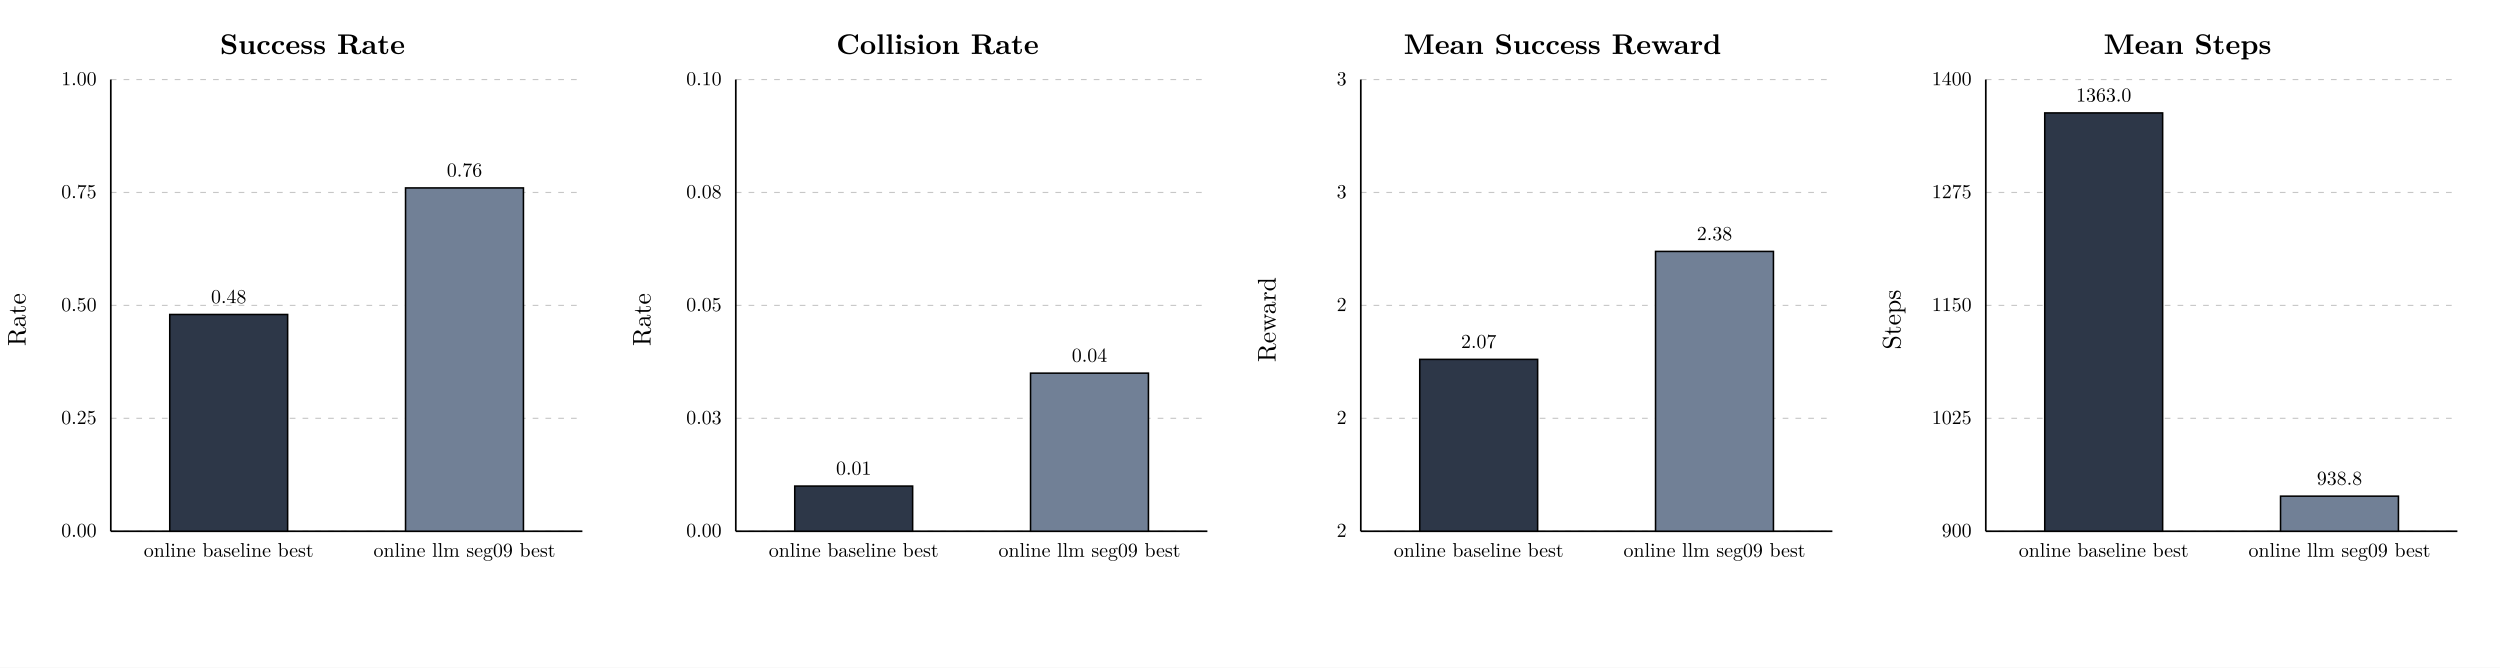
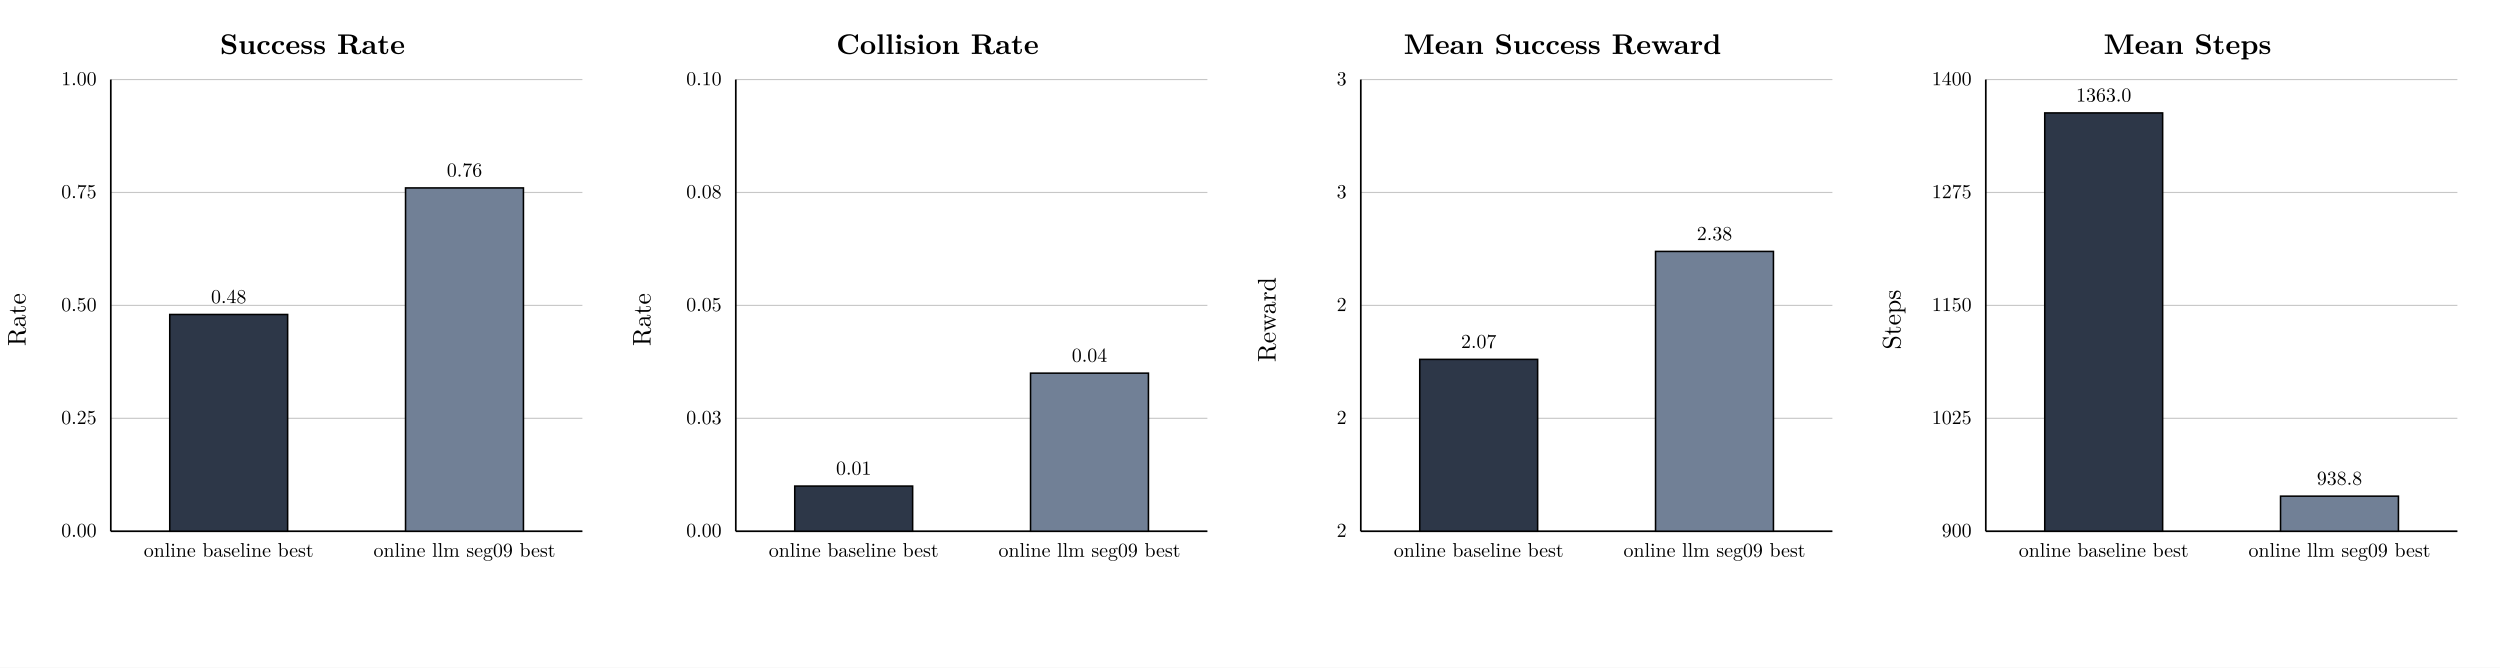
<svg xmlns="http://www.w3.org/2000/svg" width="1760" height="470" viewBox="0 0 1760 470">
  <style>
  .bg { fill: #ffffff; }
  .title { font-family: 'CMU Serif', 'Computer Modern Serif', 'Latin Modern Roman', 'Times New Roman', serif; font-size: 20px; font-weight: 700; }
  .label { font-family: 'CMU Serif', 'Computer Modern Serif', 'Latin Modern Roman', 'Times New Roman', serif; font-size: 18px; }
  .tick { font-family: 'CMU Serif', 'Computer Modern Serif', 'Latin Modern Roman', 'Times New Roman', serif; font-size: 14px; }
  .value { font-family: 'CMU Serif', 'Computer Modern Serif', 'Latin Modern Roman', 'Times New Roman', serif; font-size: 14px; }
  .axis { stroke: #000000; stroke-width: 1.2; }
-   .grid { stroke: #000000; stroke-width: 0.8; stroke-dasharray: 4 5; opacity: 0.22; }
+   .grid { stroke: #000000; stroke-width: 0.8; opacity: 0.22; }
</style>
  <rect class="bg" x="0" y="0" width="1760" height="470" />
  <text x="220.0" y="38" text-anchor="middle" class="title">Success Rate</text>
  <text x="18" y="225.0" transform="rotate(-90 18,225.0)" text-anchor="middle" class="label">Rate</text>
  <line x1="78" y1="374" x2="410" y2="374" class="axis" />
  <line x1="78" y1="56" x2="78" y2="374" class="axis" />
  <line x1="78" y1="374.0" x2="410" y2="374.0" class="grid" />
  <text x="68" y="378.0" text-anchor="end" class="tick">0.00</text>
  <line x1="78" y1="294.5" x2="410" y2="294.5" class="grid" />
  <text x="68" y="298.5" text-anchor="end" class="tick">0.25</text>
  <line x1="78" y1="215.0" x2="410" y2="215.0" class="grid" />
  <text x="68" y="219.0" text-anchor="end" class="tick">0.50</text>
  <line x1="78" y1="135.5" x2="410" y2="135.5" class="grid" />
  <text x="68" y="139.5" text-anchor="end" class="tick">0.75</text>
  <line x1="78" y1="56.0" x2="410" y2="56.0" class="grid" />
  <text x="68" y="60.0" text-anchor="end" class="tick">1.00</text>
  <rect x="119.5" y="221.4" width="83.0" height="152.6" fill="#2d3748" stroke="#000000" stroke-width="1.1" />
  <text x="161.0" y="213.4" text-anchor="middle" class="value">0.48</text>
  <text x="161.0" y="392.0" text-anchor="middle" class="tick">online baseline best</text>
  <rect x="285.5" y="132.3" width="83.0" height="241.7" fill="#718096" stroke="#000000" stroke-width="1.1" />
  <text x="327.0" y="124.3" text-anchor="middle" class="value">0.76</text>
  <text x="327.0" y="392.0" text-anchor="middle" class="tick">online llm seg09 best</text>
  <text x="660.0" y="38" text-anchor="middle" class="title">Collision Rate</text>
  <text x="458" y="225.0" transform="rotate(-90 458,225.0)" text-anchor="middle" class="label">Rate</text>
  <line x1="518" y1="374" x2="850" y2="374" class="axis" />
  <line x1="518" y1="56" x2="518" y2="374" class="axis" />
  <line x1="518" y1="374.0" x2="850" y2="374.0" class="grid" />
  <text x="508" y="378.0" text-anchor="end" class="tick">0.00</text>
  <line x1="518" y1="294.5" x2="850" y2="294.5" class="grid" />
  <text x="508" y="298.5" text-anchor="end" class="tick">0.03</text>
  <line x1="518" y1="215.0" x2="850" y2="215.0" class="grid" />
  <text x="508" y="219.0" text-anchor="end" class="tick">0.05</text>
  <line x1="518" y1="135.5" x2="850" y2="135.5" class="grid" />
  <text x="508" y="139.5" text-anchor="end" class="tick">0.08</text>
  <line x1="518" y1="56.0" x2="850" y2="56.0" class="grid" />
  <text x="508" y="60.0" text-anchor="end" class="tick">0.10</text>
  <rect x="559.5" y="342.2" width="83.0" height="31.8" fill="#2d3748" stroke="#000000" stroke-width="1.1" />
  <text x="601.0" y="334.2" text-anchor="middle" class="value">0.01</text>
  <text x="601.0" y="392.0" text-anchor="middle" class="tick">online baseline best</text>
  <rect x="725.5" y="262.7" width="83.0" height="111.3" fill="#718096" stroke="#000000" stroke-width="1.1" />
  <text x="767.0" y="254.7" text-anchor="middle" class="value">0.04</text>
  <text x="767.0" y="392.0" text-anchor="middle" class="tick">online llm seg09 best</text>
  <text x="1100.0" y="38" text-anchor="middle" class="title">Mean Success Reward</text>
  <text x="898" y="225.0" transform="rotate(-90 898,225.0)" text-anchor="middle" class="label">Reward</text>
  <line x1="958" y1="374" x2="1290" y2="374" class="axis" />
  <line x1="958" y1="56" x2="958" y2="374" class="axis" />
  <line x1="958" y1="374.0" x2="1290" y2="374.0" class="grid" />
  <text x="948" y="378.0" text-anchor="end" class="tick">2</text>
  <line x1="958" y1="294.5" x2="1290" y2="294.5" class="grid" />
  <text x="948" y="298.5" text-anchor="end" class="tick">2</text>
  <line x1="958" y1="215.0" x2="1290" y2="215.0" class="grid" />
  <text x="948" y="219.0" text-anchor="end" class="tick">2</text>
  <line x1="958" y1="135.5" x2="1290" y2="135.5" class="grid" />
  <text x="948" y="139.5" text-anchor="end" class="tick">3</text>
  <line x1="958" y1="56.0" x2="1290" y2="56.0" class="grid" />
  <text x="948" y="60.0" text-anchor="end" class="tick">3</text>
  <rect x="999.5" y="253.0" width="83.0" height="121.0" fill="#2d3748" stroke="#000000" stroke-width="1.1" />
  <text x="1041.0" y="245.0" text-anchor="middle" class="value">2.07</text>
  <text x="1041.0" y="392.0" text-anchor="middle" class="tick">online baseline best</text>
  <rect x="1165.5" y="177.0" width="83.0" height="197.0" fill="#718096" stroke="#000000" stroke-width="1.1" />
  <text x="1207.0" y="169.0" text-anchor="middle" class="value">2.38</text>
  <text x="1207.0" y="392.0" text-anchor="middle" class="tick">online llm seg09 best</text>
  <text x="1540.0" y="38" text-anchor="middle" class="title">Mean Steps</text>
  <text x="1338" y="225.0" transform="rotate(-90 1338,225.0)" text-anchor="middle" class="label">Steps</text>
  <line x1="1398" y1="374" x2="1730" y2="374" class="axis" />
  <line x1="1398" y1="56" x2="1398" y2="374" class="axis" />
  <line x1="1398" y1="374.0" x2="1730" y2="374.0" class="grid" />
  <text x="1388" y="378.0" text-anchor="end" class="tick">900</text>
  <line x1="1398" y1="294.5" x2="1730" y2="294.5" class="grid" />
  <text x="1388" y="298.5" text-anchor="end" class="tick">1025</text>
  <line x1="1398" y1="215.0" x2="1730" y2="215.0" class="grid" />
  <text x="1388" y="219.0" text-anchor="end" class="tick">1150</text>
  <line x1="1398" y1="135.5" x2="1730" y2="135.5" class="grid" />
  <text x="1388" y="139.5" text-anchor="end" class="tick">1275</text>
  <line x1="1398" y1="56.0" x2="1730" y2="56.0" class="grid" />
  <text x="1388" y="60.0" text-anchor="end" class="tick">1400</text>
  <rect x="1439.5" y="79.5" width="83.0" height="294.5" fill="#2d3748" stroke="#000000" stroke-width="1.1" />
  <text x="1481.0" y="71.5" text-anchor="middle" class="value">1363.0</text>
  <text x="1481.0" y="392.0" text-anchor="middle" class="tick">online baseline best</text>
  <rect x="1605.5" y="349.3" width="83.0" height="24.7" fill="#718096" stroke="#000000" stroke-width="1.1" />
  <text x="1647.0" y="341.3" text-anchor="middle" class="value">938.8</text>
  <text x="1647.0" y="392.0" text-anchor="middle" class="tick">online llm seg09 best</text>
</svg>
